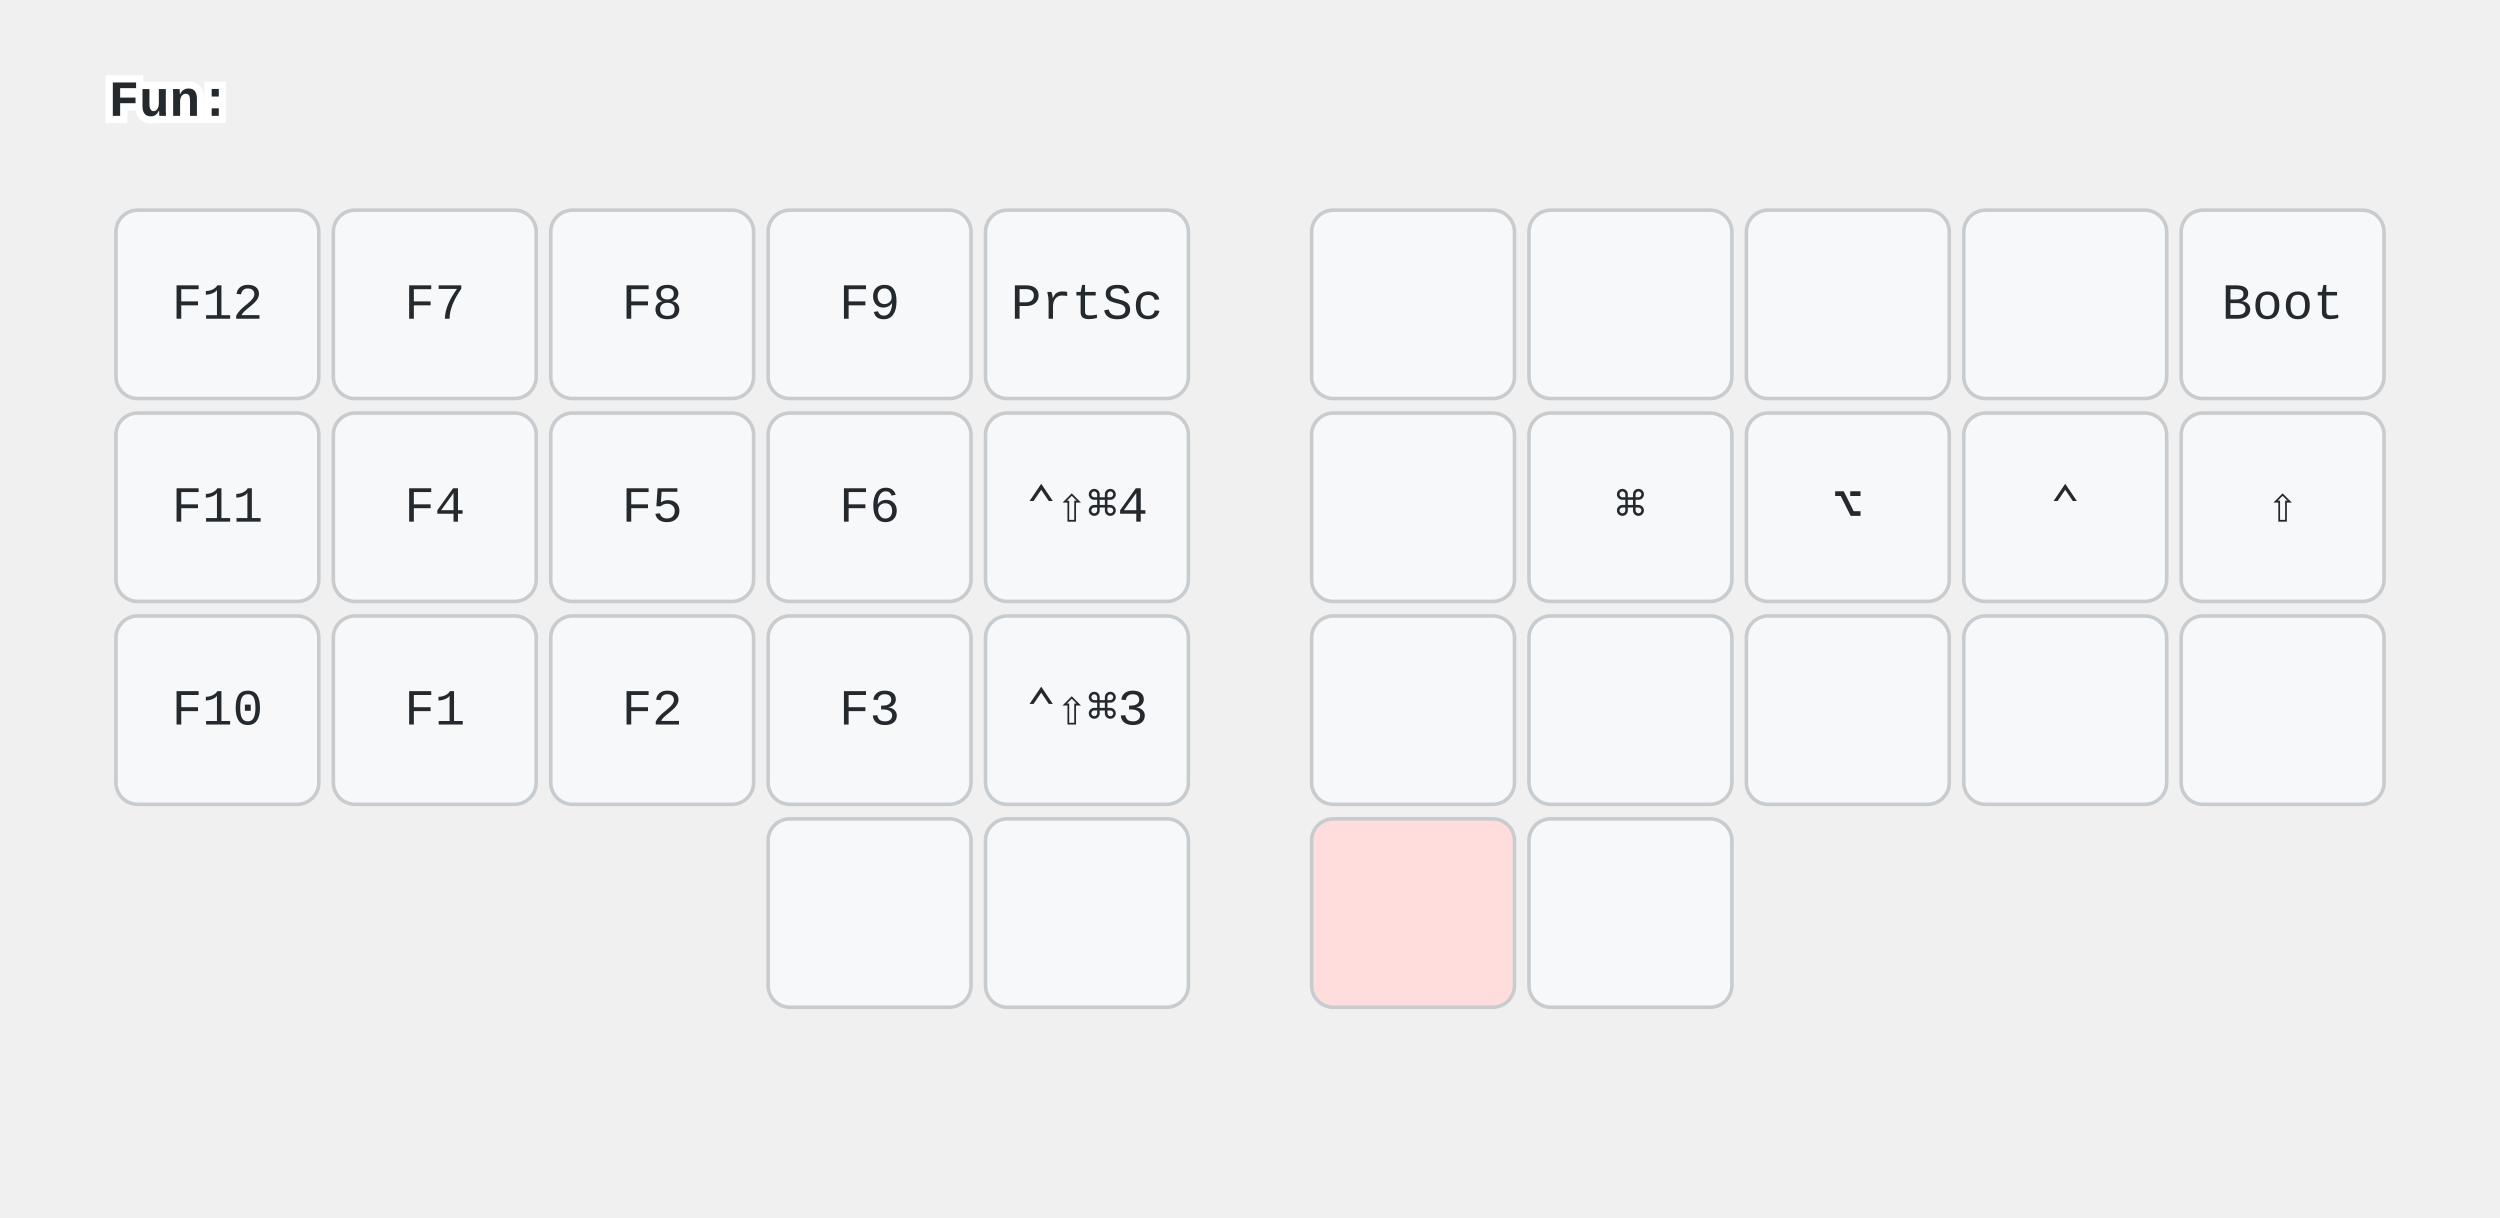
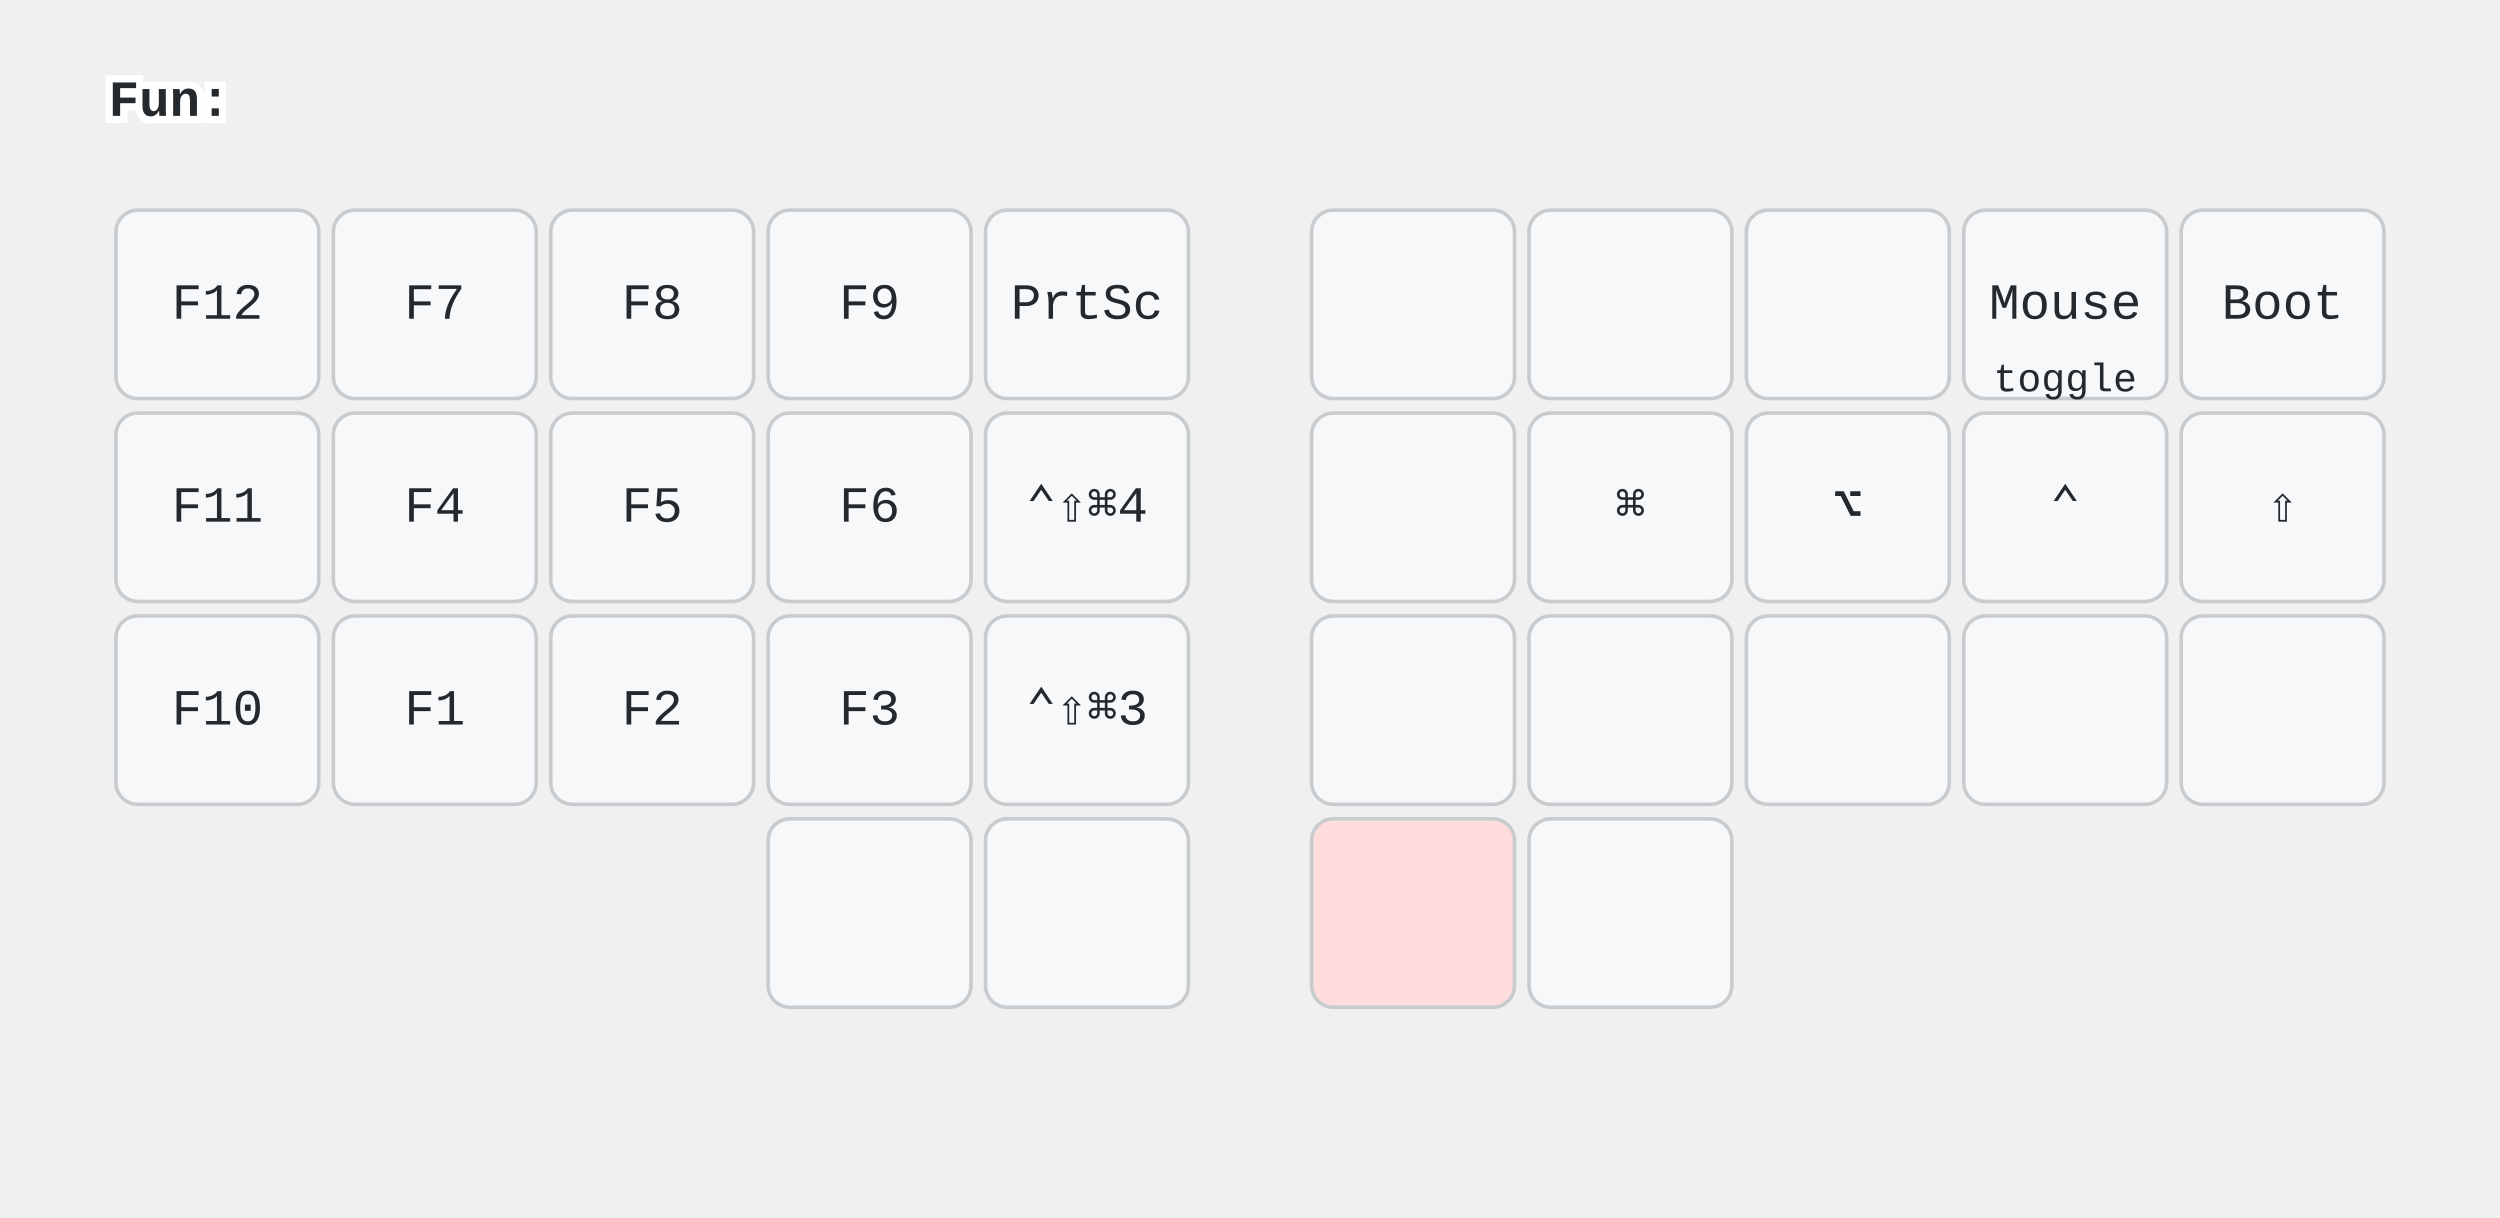
<svg xmlns="http://www.w3.org/2000/svg" width="690" height="336" viewBox="0 0 690 336" class="keymap">
  <style>/* inherit to force styles through use tags */
svg path {
    fill: inherit;
}

/* font and background color specifications */
svg.keymap {
    font-family: SFMono-Regular,Consolas,Liberation Mono,Menlo,monospace;
    font-size: 14px;
    font-kerning: normal;
    text-rendering: optimizeLegibility;
    fill: #24292e;
}

/* default key styling */
rect.key {
    fill: #f6f8fa;
}

rect.key, rect.combo {
    stroke: #c9cccf;
    stroke-width: 1;
}

/* default key side styling, only used is draw_key_sides is set */
rect.side {
    filter: brightness(90%);
}

/* color accent for combo boxes */
rect.combo, rect.combo-separate {
    fill: #cdf;
}

/* color accent for held keys */
rect.held, rect.combo.held {
    fill: #fdd;
}

/* color accent for ghost (optional) keys */
rect.ghost, rect.combo.ghost {
    stroke-dasharray: 4, 4;
    stroke-width: 2;
}

text {
    text-anchor: middle;
    dominant-baseline: middle;
}

/* styling for layer labels */
text.label {
    font-weight: bold;
    text-anchor: start;
    stroke: white;
    stroke-width: 4;
    paint-order: stroke;
}

/* styling for optional footer */
text.footer {
    text-anchor: end;
    dominant-baseline: auto;
    stroke: white;
    stroke-width: 4;
    paint-order: stroke;
}

/* styling for combo tap, and key non-tap label text */
text.combo, text.hold, text.shifted, text.left, text.right, text.tl, text.tr, text.bl, text.br {
    font-size: 11px;
}

text.hold, text.bl, text.br {
    text-anchor: middle;
    dominant-baseline: auto;
}

text.shifted, text.tl, text.tr {
    text-anchor: middle;
    dominant-baseline: hanging;
}

text.left, text.tl, text.bl {
    text-anchor: start;
}

text.right, text.tr, text.br {
    text-anchor: end;
}

text.layer-activator {
    text-decoration: underline;
}

/* styling for hold/shifted label text in combo box */
text.combo.hold, text.combo.shifted, text.combo.left, text.combo.right {
    font-size: 8px;
}

/* lighter symbol for transparent keys */
text.trans {
    fill: #7b7e81;
}

/* styling for combo dendrons */
path.combo {
    stroke-width: 1;
    stroke: gray;
    fill: none;
}

/* Start Tabler Icons Cleanup */
/* cannot use height/width with glyphs */
.icon-tabler &gt; path {
    fill: inherit;
    stroke: inherit;
    stroke-width: 2;
}
/* hide tabler's default box */
.icon-tabler &gt; path[stroke="none"][fill="none"] {
    visibility: hidden;
}
/* End Tabler Icons Cleanup */
</style>
  <g transform="translate(30, 0)" class="layer-Fun">
    <text x="0" y="28" class="label" id="Fun">Fun:</text>
    <g transform="translate(0, 56)">
      <g transform="translate(30, 28)" class="key keypos-0">
        <rect rx="6" ry="6" x="-28" y="-26" width="56" height="52" class="key" />
        <text x="0" y="0" class="key tap">F12</text>
      </g>
      <g transform="translate(90, 28)" class="key keypos-1">
        <rect rx="6" ry="6" x="-28" y="-26" width="56" height="52" class="key" />
        <text x="0" y="0" class="key tap">F7</text>
      </g>
      <g transform="translate(150, 28)" class="key keypos-2">
        <rect rx="6" ry="6" x="-28" y="-26" width="56" height="52" class="key" />
        <text x="0" y="0" class="key tap">F8</text>
      </g>
      <g transform="translate(210, 28)" class="key keypos-3">
        <rect rx="6" ry="6" x="-28" y="-26" width="56" height="52" class="key" />
        <text x="0" y="0" class="key tap">F9</text>
      </g>
      <g transform="translate(270, 28)" class="key keypos-4">
        <rect rx="6" ry="6" x="-28" y="-26" width="56" height="52" class="key" />
        <text x="0" y="0" class="key tap">PrtSc</text>
      </g>
      <g transform="translate(360, 28)" class="key keypos-5">
        <rect rx="6" ry="6" x="-28" y="-26" width="56" height="52" class="key" />
      </g>
      <g transform="translate(420, 28)" class="key keypos-6">
        <rect rx="6" ry="6" x="-28" y="-26" width="56" height="52" class="key" />
      </g>
      <g transform="translate(480, 28)" class="key keypos-7">
        <rect rx="6" ry="6" x="-28" y="-26" width="56" height="52" class="key" />
      </g>
      <g transform="translate(540, 28)" class="key keypos-8">
        <rect rx="6" ry="6" x="-28" y="-26" width="56" height="52" class="key" />
+         <text x="0" y="0" class="key tap">Mouse</text>
+         <text x="0" y="24" class="key hold">toggle</text>
      </g>
      <g transform="translate(600, 28)" class="key keypos-9">
        <rect rx="6" ry="6" x="-28" y="-26" width="56" height="52" class="key" />
        <text x="0" y="0" class="key tap">Boot</text>
      </g>
      <g transform="translate(30, 84)" class="key keypos-10">
        <rect rx="6" ry="6" x="-28" y="-26" width="56" height="52" class="key" />
        <text x="0" y="0" class="key tap">F11</text>
      </g>
      <g transform="translate(90, 84)" class="key keypos-11">
        <rect rx="6" ry="6" x="-28" y="-26" width="56" height="52" class="key" />
        <text x="0" y="0" class="key tap">F4</text>
      </g>
      <g transform="translate(150, 84)" class="key keypos-12">
        <rect rx="6" ry="6" x="-28" y="-26" width="56" height="52" class="key" />
        <text x="0" y="0" class="key tap">F5</text>
      </g>
      <g transform="translate(210, 84)" class="key keypos-13">
        <rect rx="6" ry="6" x="-28" y="-26" width="56" height="52" class="key" />
        <text x="0" y="0" class="key tap">F6</text>
      </g>
      <g transform="translate(270, 84)" class="key keypos-14">
        <rect rx="6" ry="6" x="-28" y="-26" width="56" height="52" class="key" />
        <text x="0" y="0" class="key tap">⌃⇧⌘4</text>
      </g>
      <g transform="translate(360, 84)" class="key keypos-15">
        <rect rx="6" ry="6" x="-28" y="-26" width="56" height="52" class="key" />
      </g>
      <g transform="translate(420, 84)" class="key keypos-16">
        <rect rx="6" ry="6" x="-28" y="-26" width="56" height="52" class="key" />
        <text x="0" y="0" class="key tap">⌘</text>
      </g>
      <g transform="translate(480, 84)" class="key keypos-17">
        <rect rx="6" ry="6" x="-28" y="-26" width="56" height="52" class="key" />
        <text x="0" y="0" class="key tap">⌥</text>
      </g>
      <g transform="translate(540, 84)" class="key keypos-18">
        <rect rx="6" ry="6" x="-28" y="-26" width="56" height="52" class="key" />
        <text x="0" y="0" class="key tap">⌃</text>
      </g>
      <g transform="translate(600, 84)" class="key keypos-19">
        <rect rx="6" ry="6" x="-28" y="-26" width="56" height="52" class="key" />
        <text x="0" y="0" class="key tap">⇧</text>
      </g>
      <g transform="translate(30, 140)" class="key keypos-20">
        <rect rx="6" ry="6" x="-28" y="-26" width="56" height="52" class="key" />
        <text x="0" y="0" class="key tap">F10</text>
      </g>
      <g transform="translate(90, 140)" class="key keypos-21">
        <rect rx="6" ry="6" x="-28" y="-26" width="56" height="52" class="key" />
        <text x="0" y="0" class="key tap">F1</text>
      </g>
      <g transform="translate(150, 140)" class="key keypos-22">
        <rect rx="6" ry="6" x="-28" y="-26" width="56" height="52" class="key" />
        <text x="0" y="0" class="key tap">F2</text>
      </g>
      <g transform="translate(210, 140)" class="key keypos-23">
        <rect rx="6" ry="6" x="-28" y="-26" width="56" height="52" class="key" />
        <text x="0" y="0" class="key tap">F3</text>
      </g>
      <g transform="translate(270, 140)" class="key keypos-24">
        <rect rx="6" ry="6" x="-28" y="-26" width="56" height="52" class="key" />
        <text x="0" y="0" class="key tap">⌃⇧⌘3</text>
      </g>
      <g transform="translate(360, 140)" class="key keypos-25">
        <rect rx="6" ry="6" x="-28" y="-26" width="56" height="52" class="key" />
      </g>
      <g transform="translate(420, 140)" class="key keypos-26">
        <rect rx="6" ry="6" x="-28" y="-26" width="56" height="52" class="key" />
      </g>
      <g transform="translate(480, 140)" class="key keypos-27">
        <rect rx="6" ry="6" x="-28" y="-26" width="56" height="52" class="key" />
      </g>
      <g transform="translate(540, 140)" class="key keypos-28">
        <rect rx="6" ry="6" x="-28" y="-26" width="56" height="52" class="key" />
      </g>
      <g transform="translate(600, 140)" class="key keypos-29">
        <rect rx="6" ry="6" x="-28" y="-26" width="56" height="52" class="key" />
      </g>
      <g transform="translate(210, 196)" class="key keypos-30">
        <rect rx="6" ry="6" x="-28" y="-26" width="56" height="52" class="key" />
      </g>
      <g transform="translate(270, 196)" class="key keypos-31">
        <rect rx="6" ry="6" x="-28" y="-26" width="56" height="52" class="key" />
      </g>
      <g transform="translate(360, 196)" class="key held keypos-32">
        <rect rx="6" ry="6" x="-28" y="-26" width="56" height="52" class="key held" />
      </g>
      <g transform="translate(420, 196)" class="key keypos-33">
        <rect rx="6" ry="6" x="-28" y="-26" width="56" height="52" class="key" />
      </g>
    </g>
  </g>
</svg>
